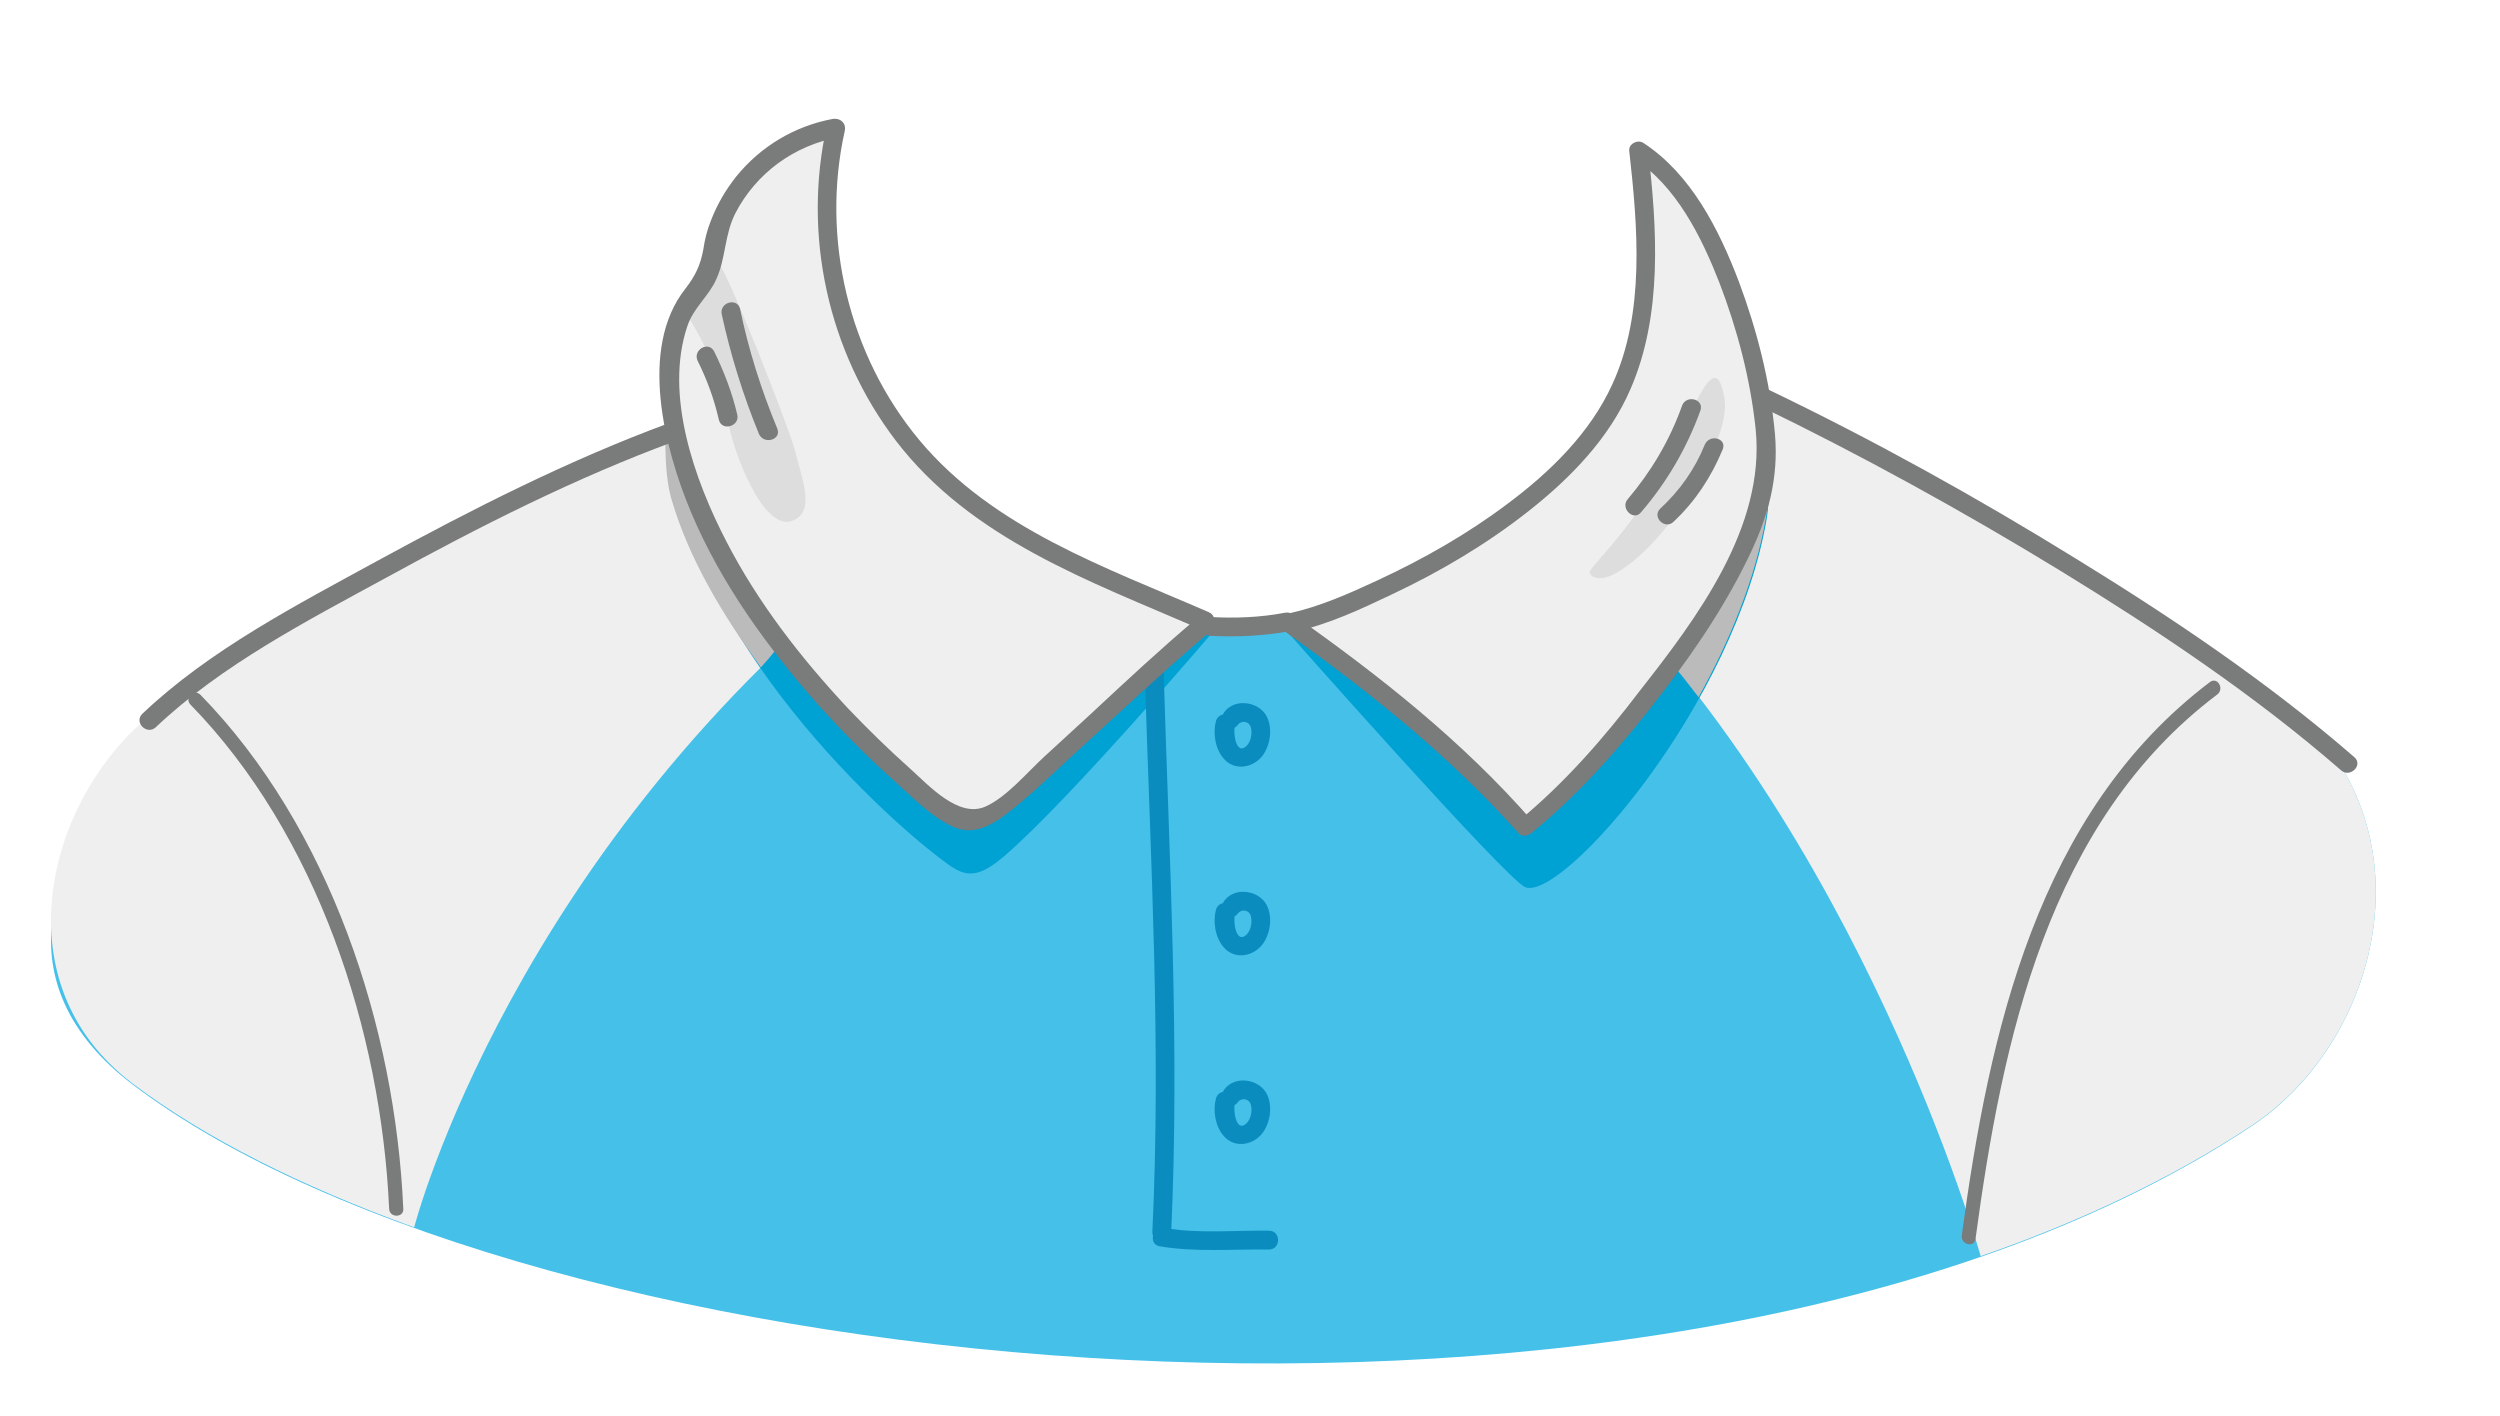
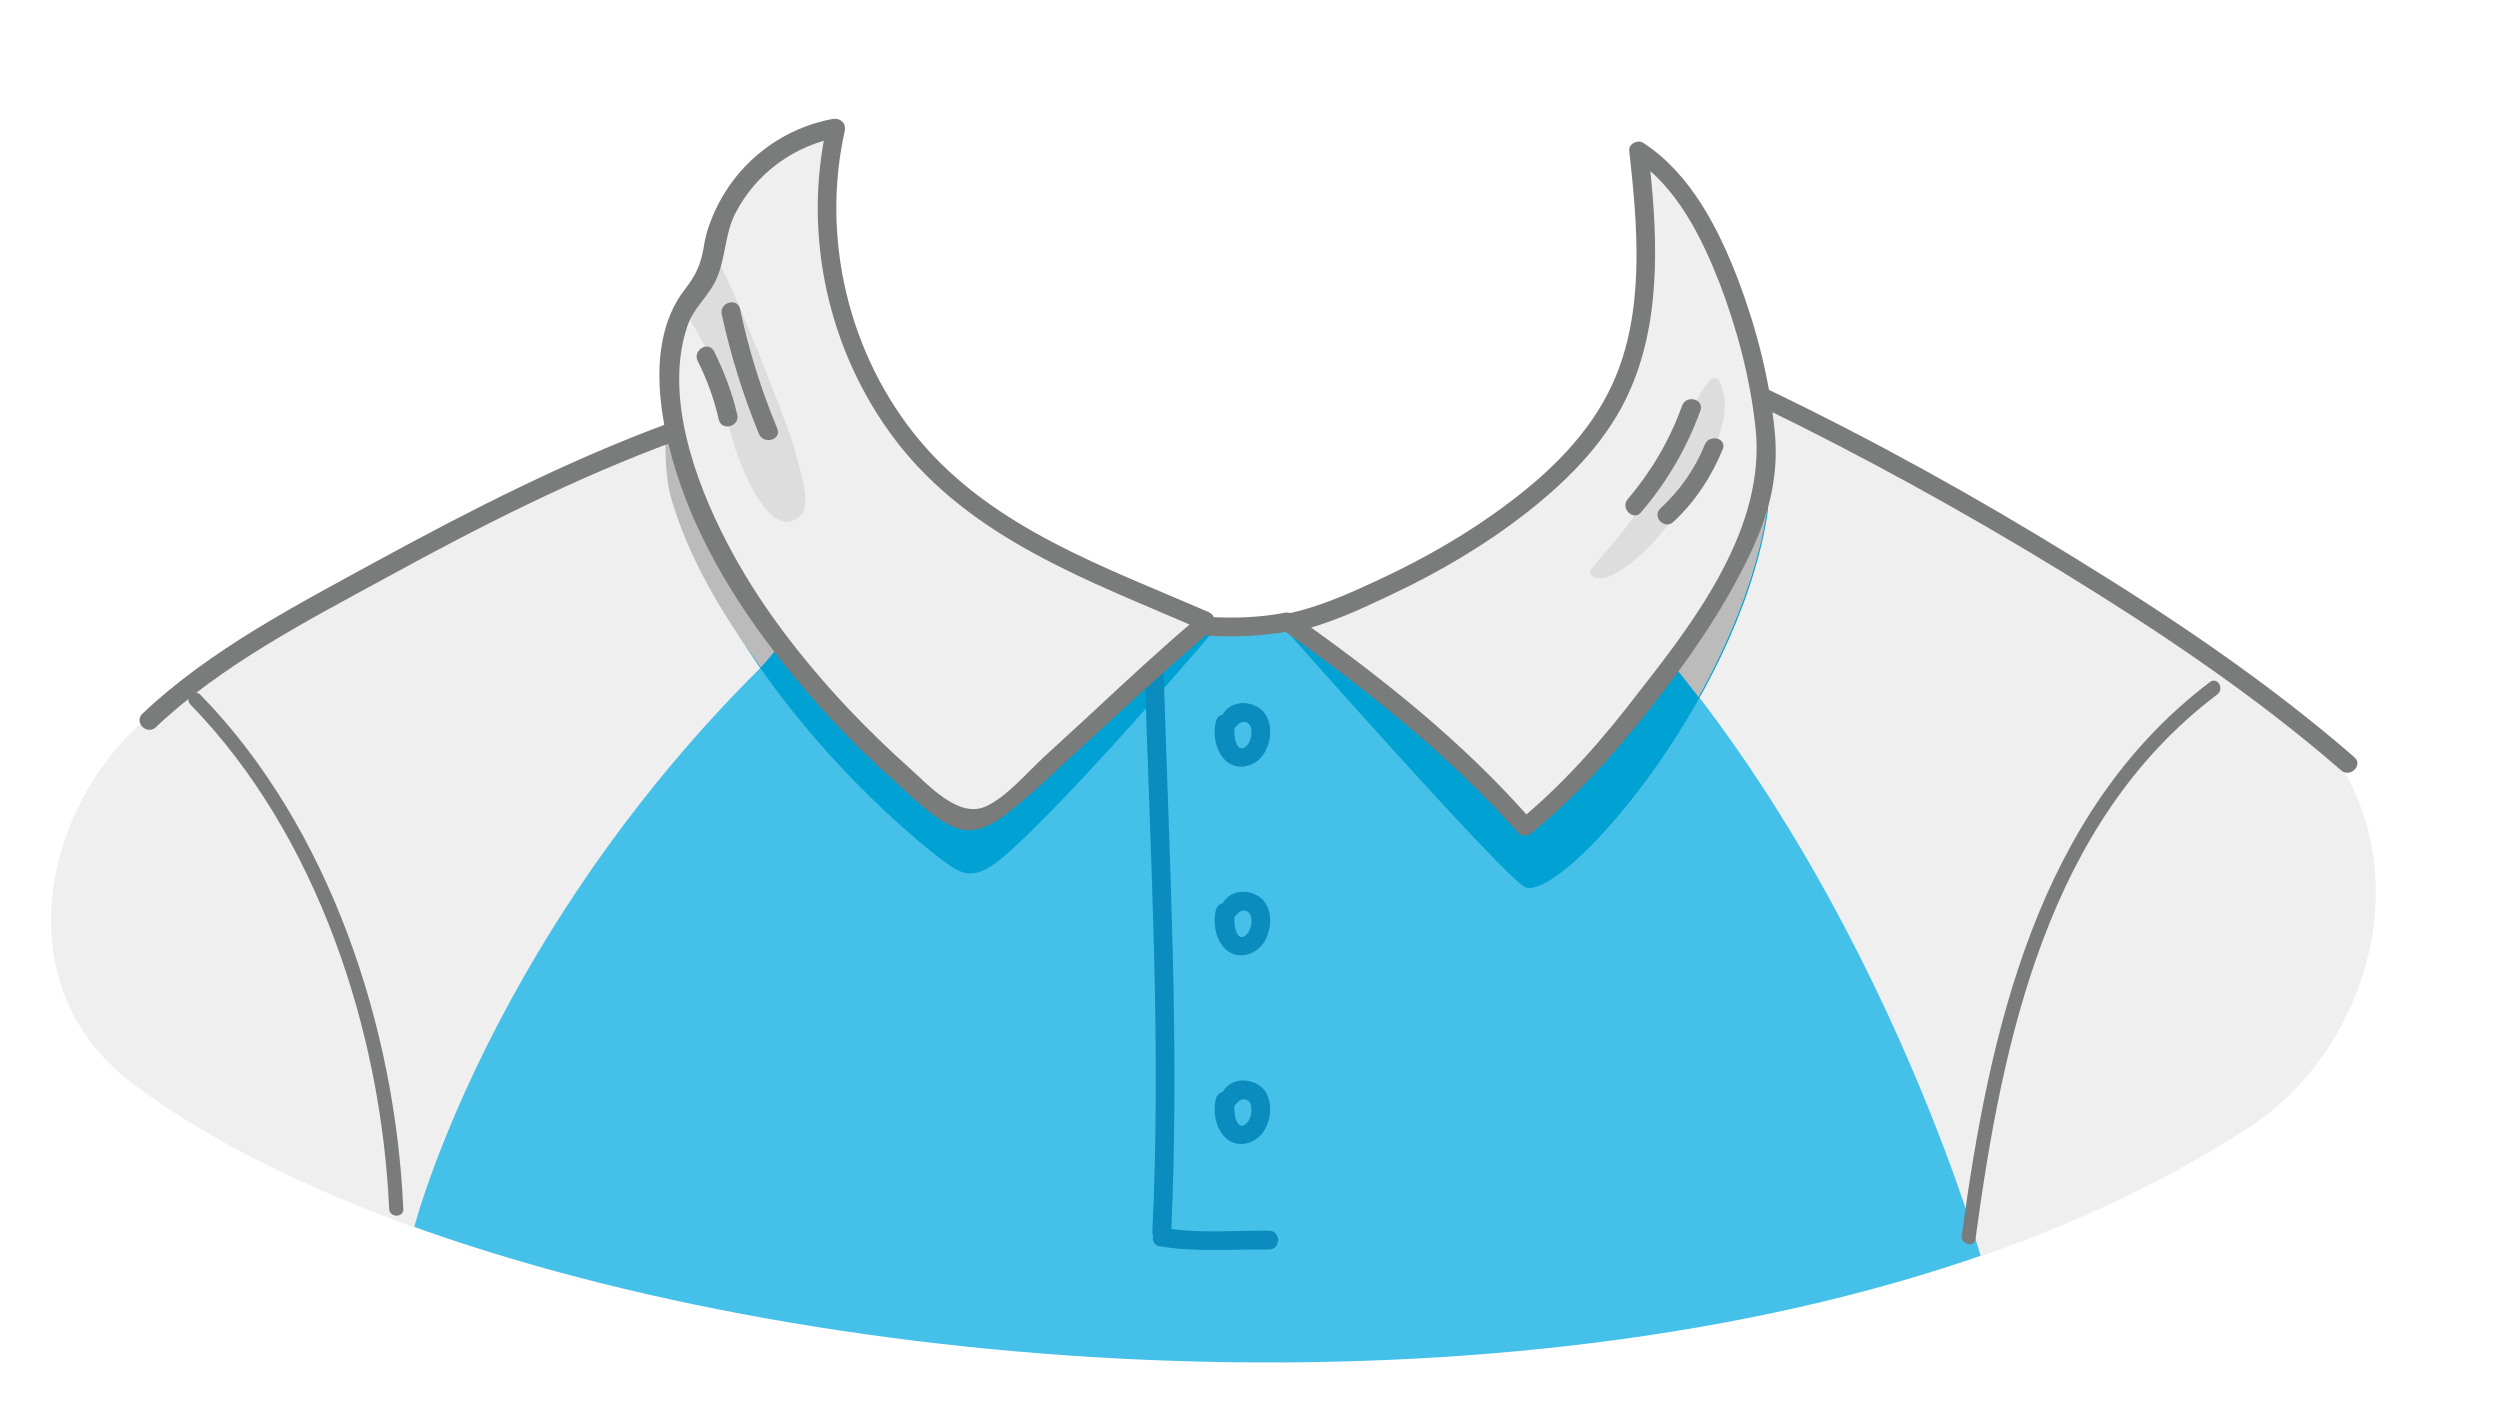
<svg xmlns="http://www.w3.org/2000/svg" version="1.1" id="Layer_1" x="0px" y="0px" viewBox="0 0 530 300" style="enable-background:new 0 0 530 300;" xml:space="preserve">
  <style type="text/css">
	.st0{fill:#45C0E9;}
	.st1{fill:#EFEFEF;}
	.st2{fill:#00A1D3;}
	.st3{fill:#BBBBBC;}
	.st4{opacity:0.35;}
	.st5{fill:#0A8CBF;}
	.st6{fill:#7A7B7B;}
</style>
  <g>
-     <path class="st0" d="M482.9,147.9c-9.6-7.3-87.1-51.1-95.8-56.5c-2.4-1.5-13.4-5.6-23.3-12.2c-0.9-0.6,0.5-4.8-0.4-5.4   c-3.7-2.7-7.1-4.9-9.2-7.8c-4,8.8-32.2,61.7-75.5,65.8c-9.1,0.9-14,0.9-23.2,0.8c-30.8-0.6-75.8-46.2-92.7-66   c-0.7-0.4-8.7,9.7-10,14.7c-0.5,1.8,1.5,2.3,1.5,2.3l-30.8,21c0,0-57.4,27.7-92.9,58.3c-20.8,17.9-30.4,45.8-2.5,67   c83.8,63.6,328,89.2,449.3,8.8C505.8,219.7,516.2,173,482.9,147.9z" />
+     <path class="st0" d="M420.5,259c0.1-0.5,0.1-0.9,0.1-1.2c-0.1-0.7-0.2-1.4-0.4-2c-0.8-3.5-1.6-7.1-1.8-10.8   c-0.5-7.6,2.6-15.1,6.8-21.3c1-1.5,2.1-3,3.1-4.5c0.2-1.6,0.4-3.1,0.6-4.7c2.2-14.6,8.2-28.2,16.5-40.4c0.3-0.4,0.6-0.9,0.9-1.3   c3.9-11.8,9.1-23,18.4-32.1c1-0.9,1.9-1.7,3-2.5c-25.7-15.4-73.9-42.7-80.6-46.9c-2.4-1.5-13.4-5.6-23.3-12.2   c-0.9-0.6,0.5-4.8-0.4-5.4c-3.7-2.7-7.1-4.9-9.2-7.8c-4,8.8-32.2,61.7-75.5,65.8c-9.1,0.9-14,0.9-23.2,0.8   c-30.8-0.6-75.8-46.2-92.7-66c-0.7-0.4-8.7,9.7-10,14.7c-0.5,1.8,1.5,2.3,1.5,2.3l-30.8,21c0,0-35.4,17.1-67.8,39.2   c4.1,6.3,6.8,13.2,8.7,20.7c1.9,7.5,3,15.2,5.4,22.5c0.3,0.8,1.1,2.1,1,3c-0.4-1-0.8-1.9-1.2-2.9c0.7,1.7,1.4,3.4,2.2,5.1   c1,2.4,1.8,4.9,2.6,7.4c1.7,5.1,3.1,10.2,4.4,15.4c1.9,7.3,3.8,14.7,6.2,21.8c0.8,1.8,1.5,3.7,2.1,5.7c0.2,0.6,0.4,1.1,0.6,1.7   c-0.1,0-0.1,0-0.2,0c0.4,1.8,0.8,3.7,1,5.7c0.4,3.5-0.5,6.9-2.1,9.8c90.4,32.9,232.5,42.2,335,6.1   C420.6,263.7,420.2,261.3,420.5,259z" />
    <path class="st1" d="M189.2,117c8.4-6.5-23.5-37.8-23.5-37.8l-13,1.8v0.1c-0.5,1.8,1.5,4.3,1.5,4.3S66,122.2,30.6,152.7   c-20.8,17.9-30.4,55.8-2.5,77c15.2,11.5,35.7,21.8,59.7,30.5C87.8,260.2,108.6,179.5,189.2,117z" />
    <g>
      <path class="st2" d="M258.4,132.5c-19.2-8.4-42.5-5.6-58-19.7c-20.2-18.4-29.4-48.1-23.1-74.7c-13.1,2.1-24.2,13.3-26.2,26.4    c-0.3,1.7-0.4,3.5-1.2,5.1c-0.8,1.5-2.1,2.7-3.1,4.1c-3.8,4.8-4.5,11.3-4.5,17.4c0,40,43,80.6,58.1,91.7c1.3,1,2.8,2,4.4,2.3    c3,0.5,5.7-1.6,8.1-3.6C227,169.4,258.4,132.5,258.4,132.5z" />
    </g>
    <path class="st1" d="M482.9,147.9c-9.6-7.3-87.1-51.1-95.8-56.5c-2.4-1.5-13.4-5.6-23.3-12.2c-0.9-0.6,0.5-4.8-0.4-5.4   c-2.9-2.1-5.7-4-7.8-6.1c0,0-29.8,42.9-21.5,50.8c60.8,58,85.8,147.8,85.8,147.8c21.1-7.3,40.5-16.5,57.5-27.7   C505.8,219.7,516.2,173,482.9,147.9z" />
    <g>
      <path class="st2" d="M272,132.9c9.9-2,63.8-14.6,73.7-46.5c4.5-14.6,3.7-30.2,1.9-45.4c18.9,11.9,29.3,54.6,27,68.6    c-6.5,39.4-43.3,81.4-51.2,78.5C319.6,186.8,272,132.9,272,132.9z" />
    </g>
    <path class="st3" d="M142,80.3c2.5-1.7,5-3.6,7.5-5.7c0.8-0.7-1.1-4.7-0.3-5.4c2.6-2.4,5.2-4.6,7-7c0,0,4.5,5.1,10,12   c0.6,1.8,1.3,3.6,2.1,5.3c2.7,5.9,6.9,11,12,15.2c3.7,6.7,5.6,12.5,3.3,15.3c-8.4,10.2-12.7,20.9-22.3,31.5   c-8-11-15.2-22.9-18.9-35.5C140.8,100.8,140.6,91.1,142,80.3z" />
    <path class="st1" d="M255,133.6c-14,11.9-28.1,25.8-42.1,37.7c-2.3,2-5.1,4.1-8.1,3.6c-1.7-0.3-3.1-1.3-4.4-2.3   c-15.1-11.1-58.1-51.7-58.1-91.7c0-6.1,0.7-12.6,4.5-17.4c1.1-1.3,2.4-2.5,3.1-4.1c0.8-1.6,0.9-3.3,1.2-5.1   c2-13.1,13.1-24.3,26.2-26.4c-6.2,26.6,3,56.3,23.1,74.7c15.5,14.1,35.8,21.3,55,29.7" />
    <path class="st3" d="M371.8,84c-2.6-1.4-5.4-3-8.1-4.8c-0.9-0.6,0.5-4.8-0.4-5.4c-2.9-2.1-5.7-4-7.8-6.1c0,0-3.9,5.6-8.5,13.1   c-0.4,1.9-0.9,3.7-1.5,5.6c-1.9,6.2-5.5,11.7-10.1,16.5c-2.9,7.1-4,13.1-1.4,15.6c9.6,9.1,18.3,19.1,26.1,29.3   c6.6-11.9,12.1-25.2,14.3-38.2C375.4,104.2,374.4,94.5,371.8,84z" />
    <path class="st1" d="M273.4,133c17.6,12.5,35.7,27,50,43.1c18.5-14.8,48.9-53.8,51.2-74.5c1.6-14.1-8.1-56.8-27-68.6   c1.8,15.2,2.7,30.8-1.9,45.4c-9.9,32-61.6,52.6-71.5,54.6" />
    <g>
      <g class="st4">
        <path class="st3" d="M145.5,66.6c4.4,6.6,7.4,14.2,8.7,22.1c1.2,7.1,7.6,24.1,13.8,21.7c5-1.9,2-8.9,0.5-15     c-1-4.1-13.9-37.2-16.6-40.4c-1.4,3.7-3.1,7.2-5,10.6" />
      </g>
      <g class="st4">
        <path class="st3" d="M351.3,102c-6.6,11.5-14.7,18.6-14.3,19.4c0.7,1.7,3.3,1.3,5,0.4c11.1-5.6,25-28.4,23.6-37.2     C363.5,71.5,358.1,90.2,351.3,102z" />
      </g>
    </g>
    <g>
      <g>
        <path class="st5" d="M242.7,142.8c1.2,39.5,3.5,78.8,1.6,118.3c-0.1,2.6,3.9,2.6,4,0c1.8-39.5-0.4-78.8-1.6-118.3     C246.6,140.3,242.6,140.3,242.7,142.8L242.7,142.8z" />
      </g>
      <g>
        <path class="st6" d="M372.7,85.9c21.9,10.6,43.3,22.4,64.1,35.1c20.7,12.7,41.1,26.3,59.5,42.3c1.9,1.7,4.8-1.1,2.8-2.8     c-18.2-15.8-38.4-29.4-58.9-42c-21.2-13.1-43-25.2-65.5-36C372.4,81.3,370.4,84.8,372.7,85.9L372.7,85.9z" />
      </g>
      <g>
        <path class="st6" d="M33,154.2c13.9-13.2,32.3-22.7,49-31.8c19.7-10.8,40-21.1,61.2-28.9c2.4-0.9,1.4-4.8-1.1-3.9     C120.6,97.5,100,108,80,118.9c-17,9.3-35.6,18.9-49.8,32.4C28.3,153.1,31.1,155.9,33,154.2L33,154.2z" />
      </g>
      <g>
        <path class="st6" d="M40.4,149.4c26.8,27.5,40.4,69.1,42.1,106.9c0.1,1.9,3.1,1.9,3,0c-1.7-38.6-15.6-80.9-43-109     C41.1,145.9,39,148,40.4,149.4L40.4,149.4z" />
      </g>
      <g>
        <path class="st6" d="M468.5,144.6c-36.6,27.7-46.8,74.3-52.6,117.3c-0.3,1.9,2.6,2.7,2.9,0.8c5.7-42.1,15.3-88.4,51.3-115.5     C471.6,146,470.1,143.4,468.5,144.6L468.5,144.6z" />
      </g>
      <g>
        <path class="st6" d="M253.6,131.2c-7.7,6.5-15,13.3-22.4,20.2c-3.3,3-6.5,6-9.8,9c-3.6,3.3-8,8.6-12.5,10.6     c-5.7,2.5-12-4.5-15.9-8c-4.6-4.1-9-8.4-13.2-12.8c-10-10.7-19.1-22.4-25.8-35.4c-6.7-12.9-13.2-31-8.3-45.6     c1.3-4,4.6-6.4,6.2-10.1c2-4.5,1.7-9.4,4-13.9c4.4-8.5,12.5-14.4,21.9-16.1c-0.8-0.8-1.6-1.6-2.5-2.5     c-5.2,23.1,0.2,47.9,14.6,66.8c16,20.9,41.1,29.8,64.4,39.9c2.3,1,4.4-2.4,2-3.5c-21.8-9.5-45.7-17.7-61.4-36.5     c-15-18-20.9-42.8-15.8-65.6c0.3-1.6-0.9-2.7-2.5-2.5c-8.1,1.5-15.3,5.8-20.5,12.2c-2.3,2.9-4.1,6-5.4,9.4c-0.8,2-1.3,4-1.6,6.1     c-0.6,3.3-1.7,5.6-3.8,8.3c-10,12.7-4.4,34,1.2,47.4c6.4,15.2,16.3,28.8,27.2,41.1c4.9,5.4,10,10.6,15.5,15.5     c3.8,3.4,8.2,8,12.9,10.1c3.9,1.7,7.4,0.1,10.7-2.3c4.9-3.7,9.5-8.1,14-12.3c9.8-8.9,19.4-18,29.5-26.6     C258.4,132.4,255.5,129.5,253.6,131.2L253.6,131.2z" />
      </g>
      <g>
-         <path class="st6" d="M272.3,133.8c17.8,12.7,35,26.4,49.6,42.8c0.8,0.9,2,0.6,2.8,0c9.3-7.6,17.5-16.7,24.9-26.1     c8-10.1,15.5-20.8,21.1-32.4c4.1-8.4,6.4-16.6,5.6-26c-1-11.1-3.8-22.1-7.7-32.5c-4.2-11-10.1-22.7-20.2-29.3     c-1.2-0.8-3.2,0.2-3,1.7c1.8,16.1,3.4,34.3-3.6,49.5c-4.7,10.3-13.2,18.6-22.2,25.3c-8.5,6.4-17.8,11.7-27.5,16.2     c-6,2.8-12.3,5.6-18.7,7c-2.5,0.5-1.5,4.4,1.1,3.9c7.1-1.5,14.1-4.8,20.6-7.9c10.2-4.8,20-10.6,28.9-17.6     c8.9-7,17.2-15.5,21.7-26c6.8-15.7,5.6-34,3.7-50.5c-1,0.6-2,1.2-3,1.7c9,5.9,14.3,16.6,18.1,26.3c3.8,9.9,6.6,20.5,7.7,31.1     c2.1,20.7-12.5,40.1-24.6,55.5c-7.6,10-15.9,19.5-25.6,27.5c0.9,0,1.9,0,2.8,0c-14.9-17-32.3-30.7-50.4-43.5     C272.3,129,270.3,132.3,272.3,133.8L272.3,133.8z" />
+         <path class="st6" d="M272.3,133.8c17.8,12.7,35,26.4,49.6,42.8c0.8,0.9,2,0.6,2.8,0c9.3-7.6,17.5-16.7,24.9-26.1     c8-10.1,15.5-20.8,21.1-32.4c4.1-8.4,6.4-16.6,5.6-26c-1-11.1-3.8-22.1-7.7-32.5c-4.2-11-10.1-22.7-20.2-29.3     c-1.2-0.8-3.2,0.2-3,1.7c1.8,16.1,3.4,34.3-3.6,49.5c-4.7,10.3-13.2,18.6-22.2,25.3c-8.5,6.4-17.8,11.7-27.5,16.2     c-6,2.8-12.3,5.6-18.7,7c-2.5,0.5-1.5,4.4,1.1,3.9c7.1-1.5,14.1-4.8,20.6-7.9c10.2-4.8,20-10.6,28.9-17.6s17.2-15.5,21.7-26     c6.8-15.7,5.6-34,3.7-50.5c-1,0.6-2,1.2-3,1.7c9,5.9,14.3,16.6,18.1,26.3c3.8,9.9,6.6,20.5,7.7,31.1     c2.1,20.7-12.5,40.1-24.6,55.5c-7.6,10-15.9,19.5-25.6,27.5c0.9,0,1.9,0,2.8,0c-14.9-17-32.3-30.7-50.4-43.5     C272.3,129,270.3,132.3,272.3,133.8L272.3,133.8z" />
      </g>
      <g>
        <path class="st6" d="M256.6,134.8c5.6,0.3,11.4,0,16.9-1c2.5-0.5,1.5-4.4-1.1-3.9c-5.2,1-10.6,1.2-15.8,0.9     C254,130.7,254.1,134.7,256.6,134.8L256.6,134.8z" />
      </g>
      <g>
        <path class="st5" d="M257.8,152.8c-0.7,2.6-0.2,5.9,1.6,8c2.2,2.6,6,2.1,8.1-0.4c1.8-2.2,2.4-6,1-8.6c-1.7-3.1-6.7-3.8-8.9-0.9     c-1.6,2,1.2,4.9,2.8,2.8c0.8-1.1,2.5-0.8,2.8,0.6c0.3,1.2,0,3-1,3.9c-2.2,2-2.8-3-2.4-4.2C262.4,151.4,258.6,150.4,257.8,152.8     L257.8,152.8z" />
      </g>
      <g>
        <path class="st5" d="M257.8,192.8c-0.7,2.6-0.2,5.9,1.6,8c2.2,2.6,6,2.1,8.1-0.4c1.8-2.2,2.4-6,1-8.6c-1.7-3.1-6.7-3.8-8.9-0.9     c-1.6,2,1.2,4.9,2.8,2.8c0.8-1.1,2.5-0.8,2.8,0.6c0.3,1.2,0,3-1,3.9c-2.2,2-2.8-3-2.4-4.2C262.4,191.4,258.6,190.4,257.8,192.8     L257.8,192.8z" />
      </g>
      <g>
        <path class="st5" d="M257.8,232.8c-0.7,2.6-0.2,5.9,1.6,8c2.2,2.6,6,2.1,8.1-0.4c1.8-2.2,2.4-6,1-8.6c-1.7-3.1-6.7-3.8-8.9-0.9     c-1.6,2,1.2,4.9,2.8,2.8c0.8-1.1,2.5-0.8,2.8,0.6c0.3,1.2,0,3-1,3.9c-2.2,2-2.8-3-2.4-4.2C262.4,231.4,258.6,230.4,257.8,232.8     L257.8,232.8z" />
      </g>
      <g>
        <path class="st5" d="M269,260.9c-7.2-0.1-15.1,0.7-22.1-0.6c-2.5-0.5-3.6,3.4-1.1,3.9c7.4,1.3,15.6,0.6,23.2,0.7     C271.6,264.9,271.6,260.9,269,260.9L269,260.9z" />
      </g>
      <g>
        <path class="st6" d="M153,66.6c1.9,8.7,4.5,17.1,7.9,25.4c1,2.3,4.8,1.3,3.9-1.1c-3.4-8.2-6.1-16.7-7.9-25.4     C156.3,63,152.5,64.1,153,66.6L153,66.6z" />
      </g>
      <g>
        <path class="st6" d="M147.9,76.5c2,4,3.5,8.1,4.5,12.5c0.6,2.5,4.5,1.4,3.9-1.1c-1.1-4.7-2.8-9.1-4.9-13.4     C150.2,72.2,146.8,74.2,147.9,76.5L147.9,76.5z" />
      </g>
      <g>
        <path class="st6" d="M356.6,86c-2.6,7.3-6.5,13.9-11.5,19.8c-1.7,1.9,1.2,4.8,2.8,2.8c5.5-6.4,9.7-13.6,12.6-21.6     C361.3,84.6,357.5,83.6,356.6,86L356.6,86z" />
      </g>
      <g>
        <path class="st6" d="M361.4,94.3c-2.1,5.2-5.3,9.7-9.4,13.5c-1.9,1.8,1,4.6,2.8,2.8c4.6-4.3,8-9.5,10.4-15.3     C366.2,92.9,362.4,91.9,361.4,94.3L361.4,94.3z" />
      </g>
    </g>
  </g>
</svg>
